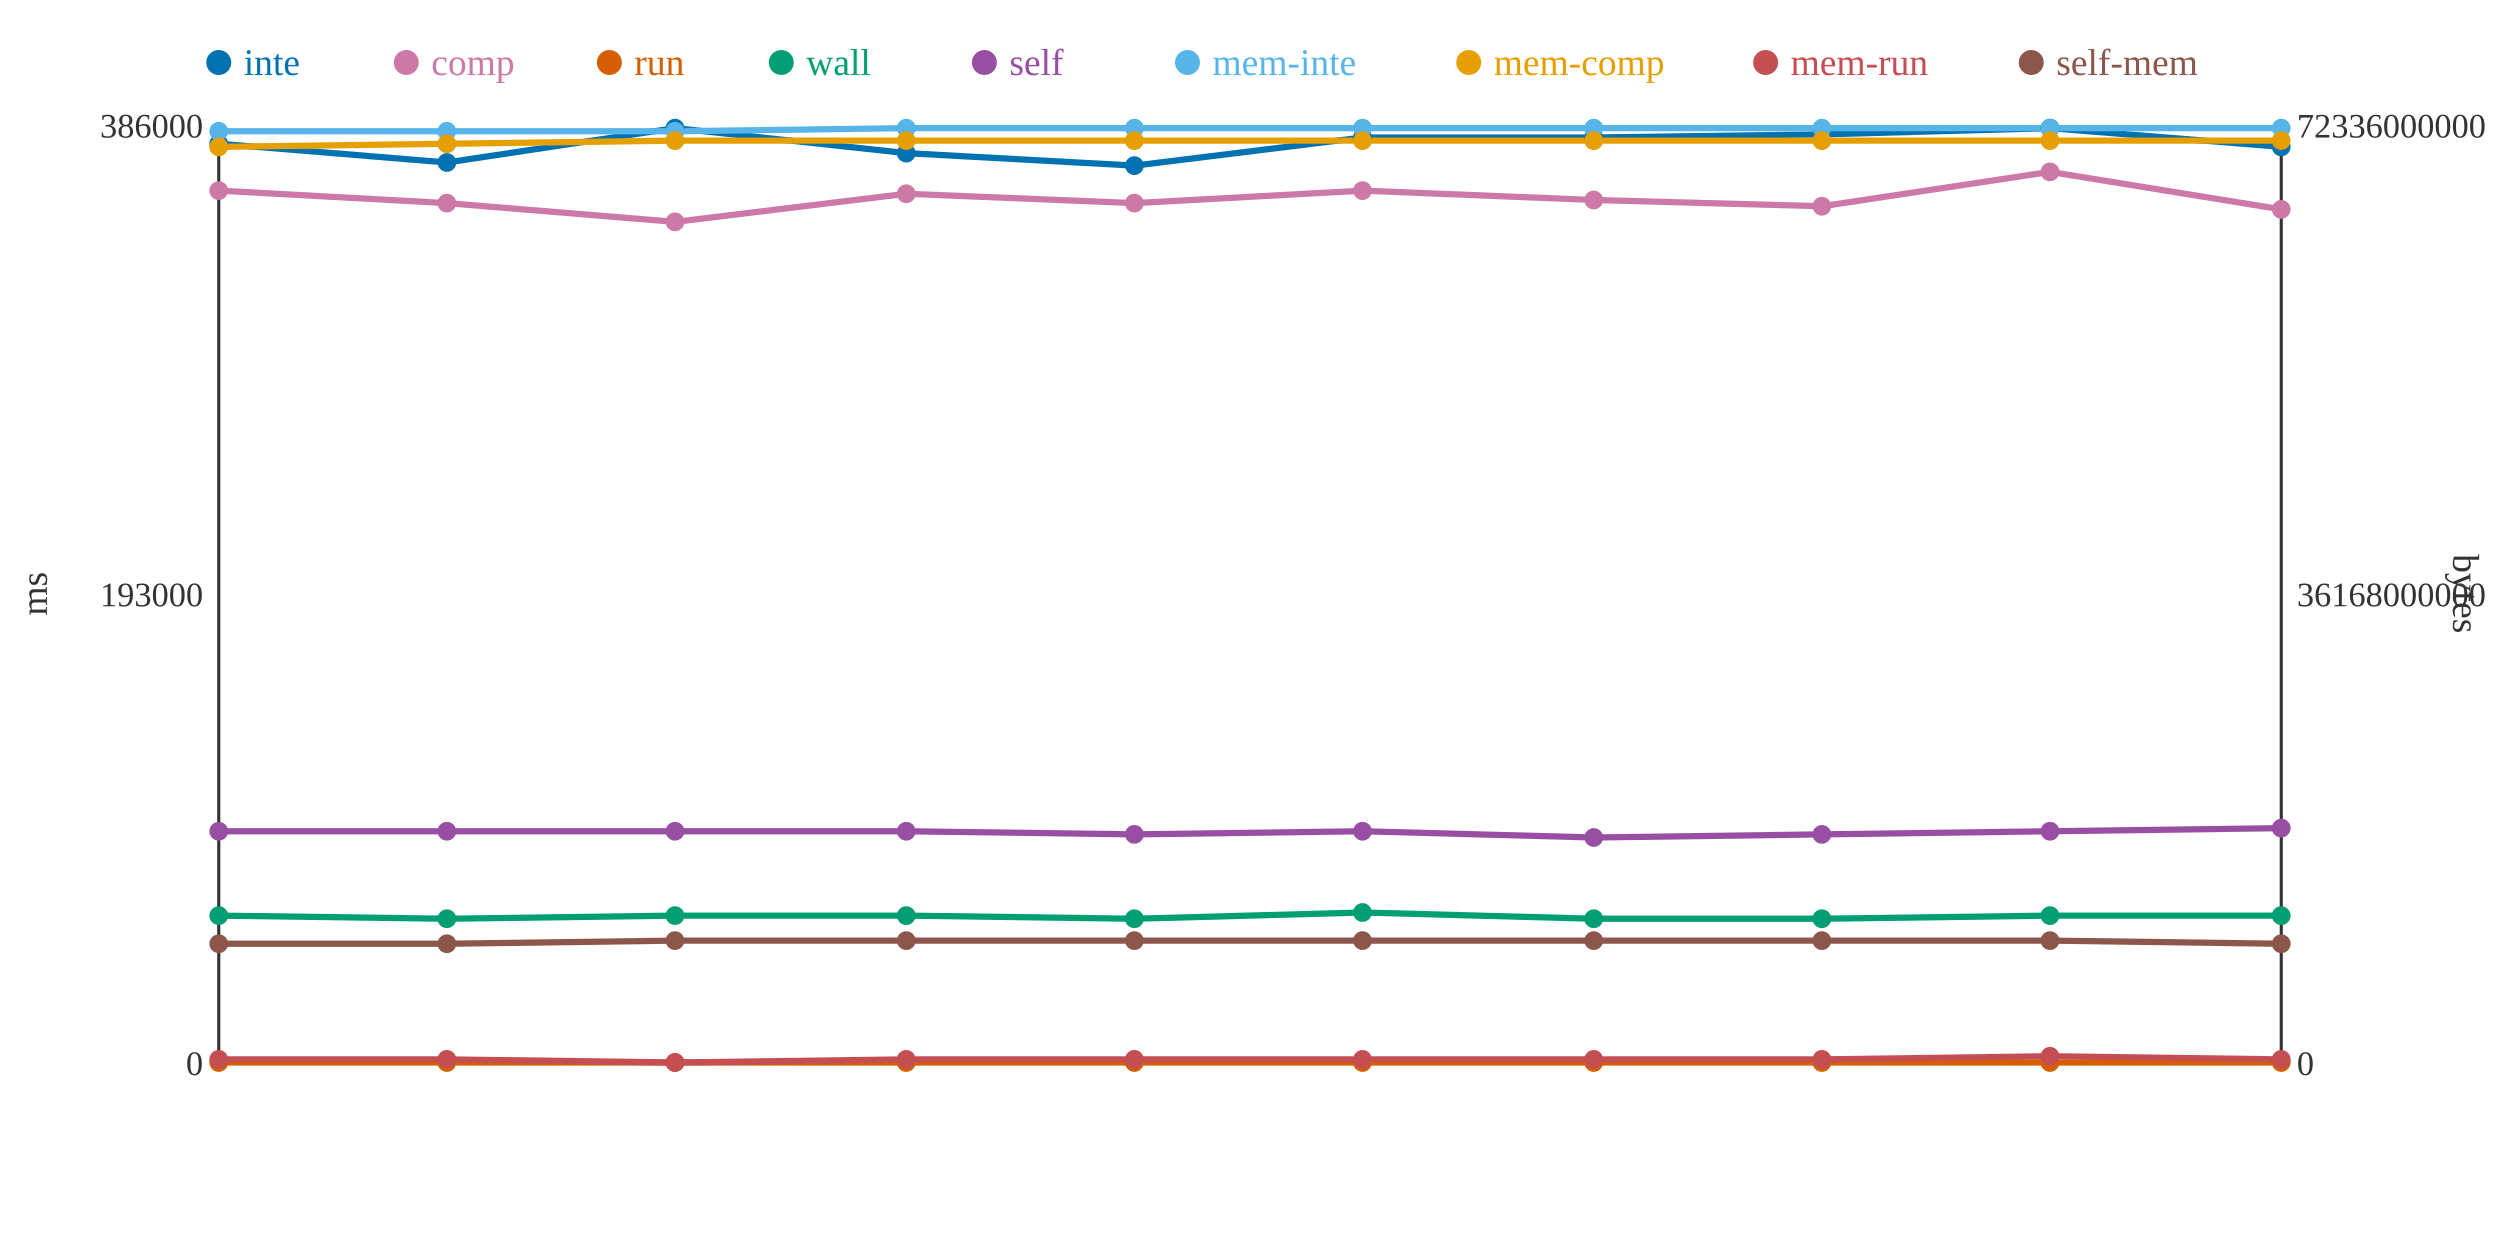
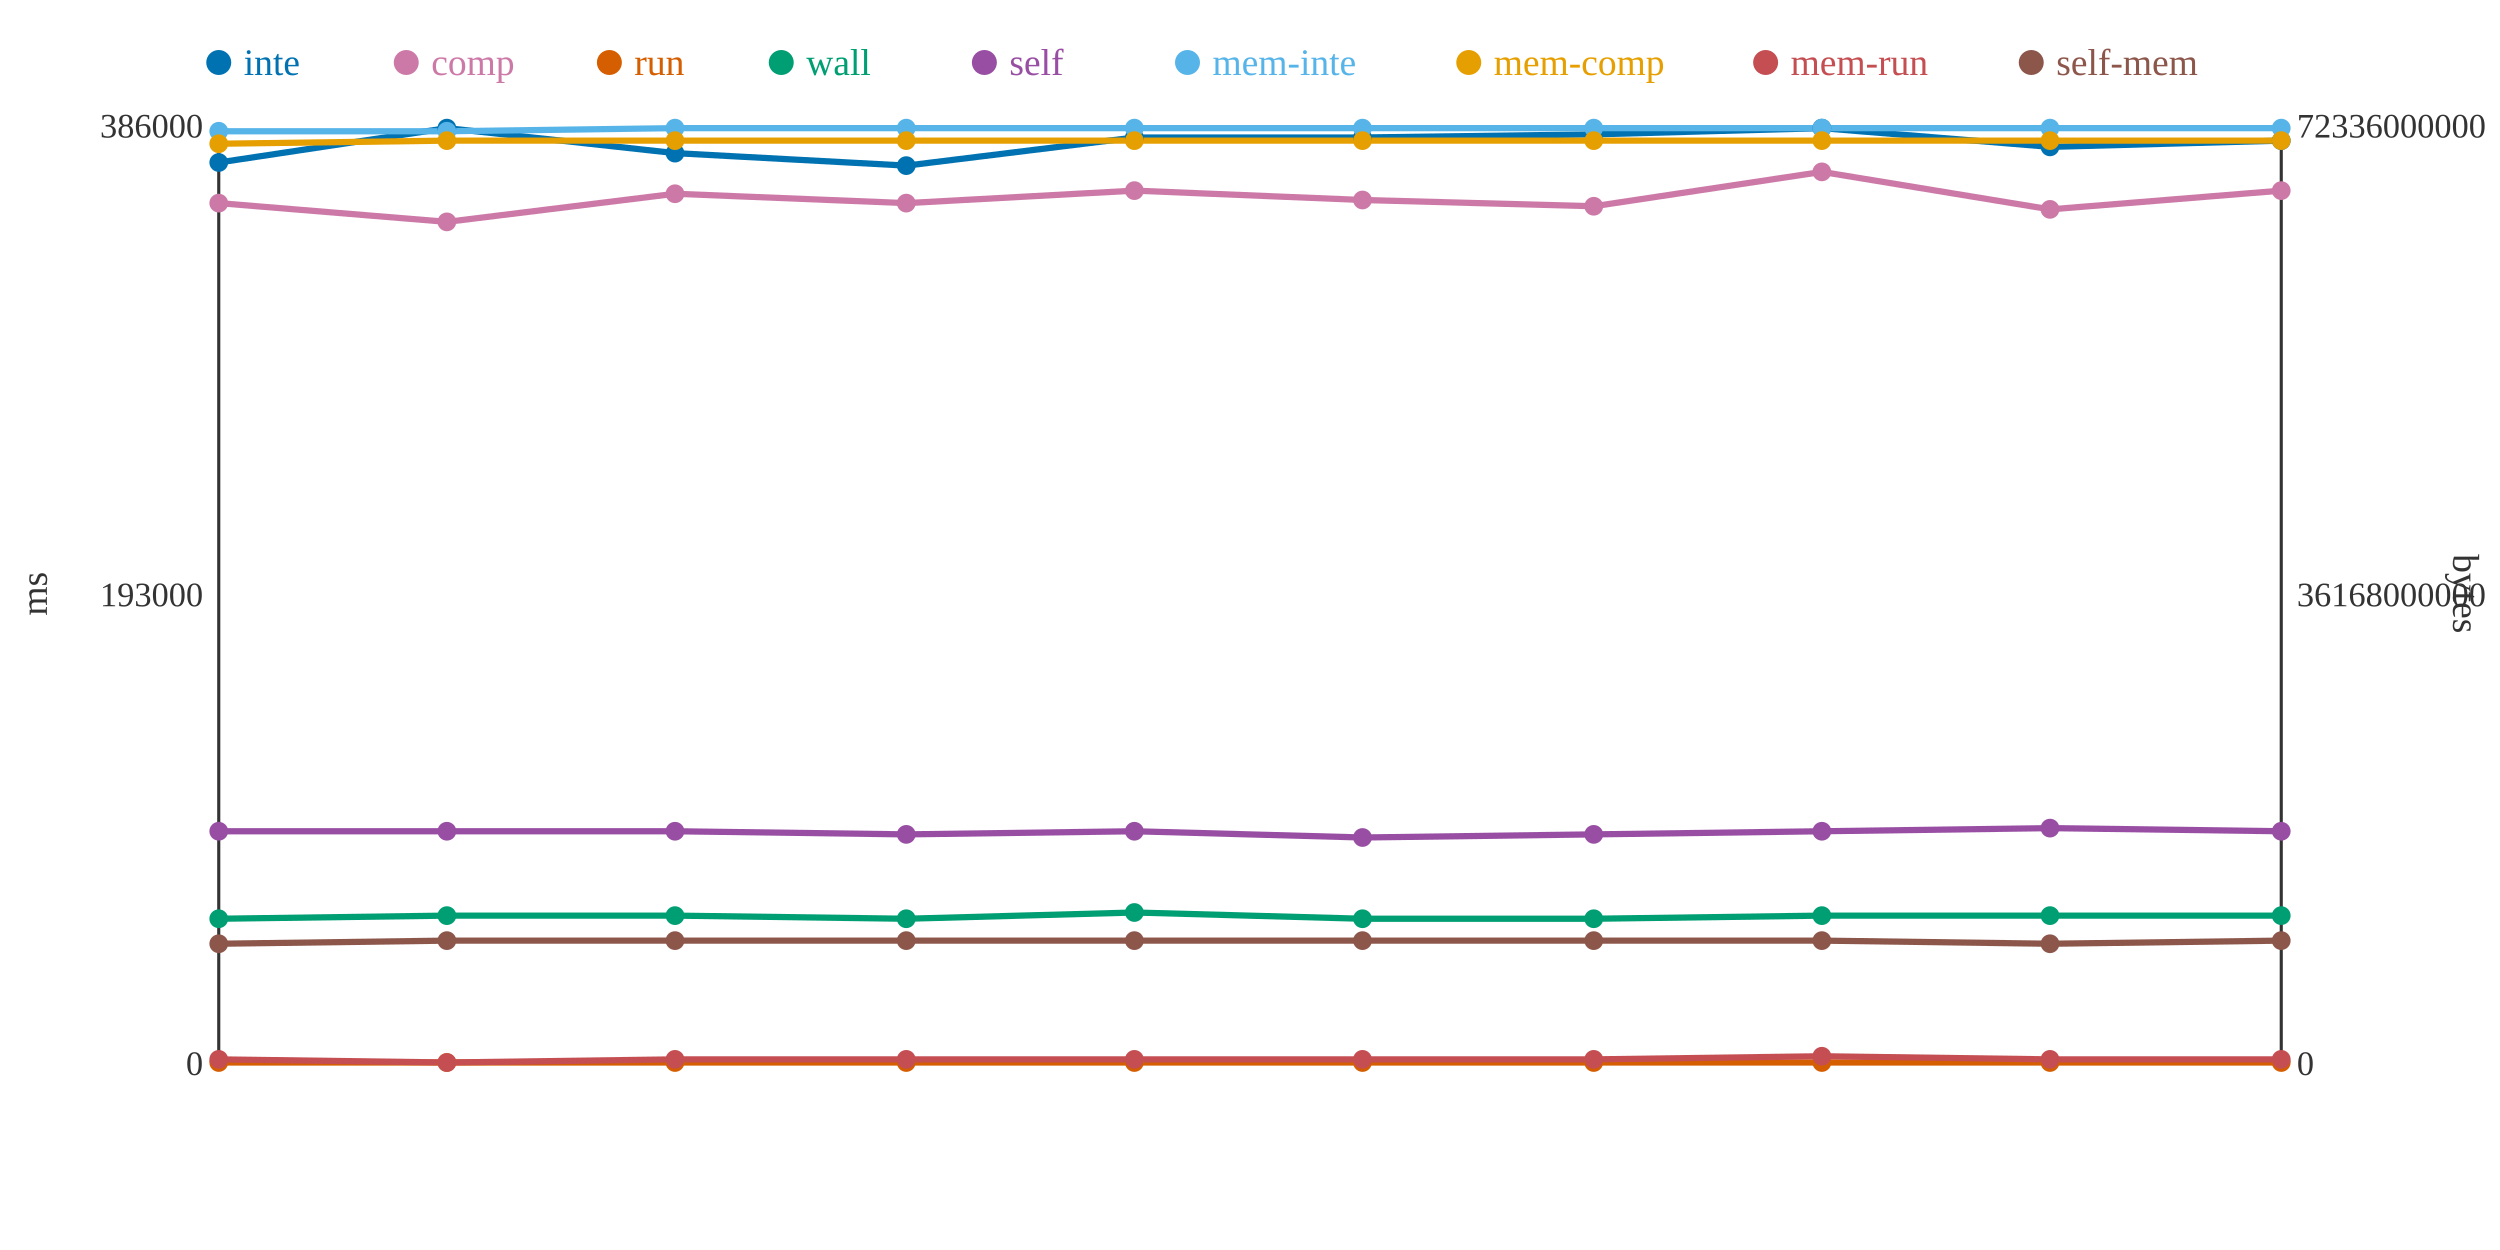
<svg xmlns="http://www.w3.org/2000/svg" width="800" height="400">
  <rect width="800" height="400" fill="white" />
  <line x1="70" y1="40" x2="70" y2="340" stroke="#333" stroke-width="1" />
  <line x1="70" y1="340" x2="730" y2="340" stroke="#333" stroke-width="1" />
  <line x1="730" y1="40" x2="730" y2="340" stroke="#333" stroke-width="1" />
  <text x="65" y="344" text-anchor="end" font-size="11" fill="#333">0</text>
  <text x="65" y="194" text-anchor="end" font-size="11" fill="#333">193000</text>
  <text x="65" y="44" text-anchor="end" font-size="11" fill="#333">386000</text>
  <text x="15" y="190" text-anchor="middle" font-size="12" fill="#333" transform="rotate(-90 15 190)">ms</text>
  <text x="735" y="344" text-anchor="start" font-size="11" fill="#333">0</text>
  <text x="735" y="194" text-anchor="start" font-size="11" fill="#333">36168000000</text>
  <text x="735" y="44" text-anchor="start" font-size="11" fill="#333">72336000000</text>
  <text x="785" y="190" text-anchor="middle" font-size="12" fill="#333" transform="rotate(90 785 190)">bytes</text>
-   <polyline points="70,46 143,52 216,41 290,49 363,53 436,44 510,44 583,43 656,41 730,47" fill="none" stroke="#0072B2" stroke-width="2" />
-   <polyline points="70,61 143,65 216,71 290,62 363,65 436,61 510,64 583,66 656,55 730,67" fill="none" stroke="#CC79A7" stroke-width="2" />
+   <polyline points="70,52 143,41 216,49 290,53 363,44 436,44 510,43 583,41 656,47 730,45" fill="none" stroke="#0072B2" stroke-width="2" />
+   <polyline points="70,65 143,71 216,62 290,65 363,61 436,64 510,66 583,55 656,67 730,61" fill="none" stroke="#CC79A7" stroke-width="2" />
  <polyline points="70,340 143,340 216,340 290,340 363,340 436,340 510,340 583,340 656,340 730,340" fill="none" stroke="#D55E00" stroke-width="2" />
-   <polyline points="70,293 143,294 216,293 290,293 363,294 436,292 510,294 583,294 656,293 730,293" fill="none" stroke="#009E73" stroke-width="2" />
-   <polyline points="70,266 143,266 216,266 290,266 363,267 436,266 510,268 583,267 656,266 730,265" fill="none" stroke="#984EA3" stroke-width="2" />
-   <polyline points="70,42 143,42 216,42 290,41 363,41 436,41 510,41 583,41 656,41 730,41" fill="none" stroke="#56B4E9" stroke-width="2" />
-   <polyline points="70,47 143,46 216,45 290,45 363,45 436,45 510,45 583,45 656,45 730,45" fill="none" stroke="#E69F00" stroke-width="2" />
-   <polyline points="70,339 143,339 216,340 290,339 363,339 436,339 510,339 583,339 656,338 730,339" fill="none" stroke="#C44E52" stroke-width="2" />
-   <polyline points="70,302 143,302 216,301 290,301 363,301 436,301 510,301 583,301 656,301 730,302" fill="none" stroke="#8C564B" stroke-width="2" />
-   <circle cx="70" cy="46" r="3" fill="#0072B2" />
-   <circle cx="70" cy="61" r="3" fill="#CC79A7" />
+   <polyline points="70,294 143,293 216,293 290,294 363,292 436,294 510,294 583,293 656,293 730,293" fill="none" stroke="#009E73" stroke-width="2" />
+   <polyline points="70,266 143,266 216,266 290,267 363,266 436,268 510,267 583,266 656,265 730,266" fill="none" stroke="#984EA3" stroke-width="2" />
+   <polyline points="70,42 143,42 216,41 290,41 363,41 436,41 510,41 583,41 656,41 730,41" fill="none" stroke="#56B4E9" stroke-width="2" />
+   <polyline points="70,46 143,45 216,45 290,45 363,45 436,45 510,45 583,45 656,45 730,45" fill="none" stroke="#E69F00" stroke-width="2" />
+   <polyline points="70,339 143,340 216,339 290,339 363,339 436,339 510,339 583,338 656,339 730,339" fill="none" stroke="#C44E52" stroke-width="2" />
+   <polyline points="70,302 143,301 216,301 290,301 363,301 436,301 510,301 583,301 656,302 730,301" fill="none" stroke="#8C564B" stroke-width="2" />
+   <circle cx="70" cy="52" r="3" fill="#0072B2" />
+   <circle cx="70" cy="65" r="3" fill="#CC79A7" />
  <circle cx="70" cy="340" r="3" fill="#D55E00" />
-   <circle cx="70" cy="293" r="3" fill="#009E73" />
+   <circle cx="70" cy="294" r="3" fill="#009E73" />
  <circle cx="70" cy="266" r="3" fill="#984EA3" />
  <circle cx="70" cy="42" r="3" fill="#56B4E9" />
-   <circle cx="70" cy="47" r="3" fill="#E69F00" />
+   <circle cx="70" cy="46" r="3" fill="#E69F00" />
  <circle cx="70" cy="339" r="3" fill="#C44E52" />
  <circle cx="70" cy="302" r="3" fill="#8C564B" />
-   <circle cx="143" cy="52" r="3" fill="#0072B2" />
-   <circle cx="143" cy="65" r="3" fill="#CC79A7" />
+   <circle cx="143" cy="41" r="3" fill="#0072B2" />
+   <circle cx="143" cy="71" r="3" fill="#CC79A7" />
  <circle cx="143" cy="340" r="3" fill="#D55E00" />
-   <circle cx="143" cy="294" r="3" fill="#009E73" />
+   <circle cx="143" cy="293" r="3" fill="#009E73" />
  <circle cx="143" cy="266" r="3" fill="#984EA3" />
  <circle cx="143" cy="42" r="3" fill="#56B4E9" />
-   <circle cx="143" cy="46" r="3" fill="#E69F00" />
-   <circle cx="143" cy="339" r="3" fill="#C44E52" />
-   <circle cx="143" cy="302" r="3" fill="#8C564B" />
-   <circle cx="216" cy="41" r="3" fill="#0072B2" />
-   <circle cx="216" cy="71" r="3" fill="#CC79A7" />
+   <circle cx="143" cy="45" r="3" fill="#E69F00" />
+   <circle cx="143" cy="340" r="3" fill="#C44E52" />
+   <circle cx="143" cy="301" r="3" fill="#8C564B" />
+   <circle cx="216" cy="49" r="3" fill="#0072B2" />
+   <circle cx="216" cy="62" r="3" fill="#CC79A7" />
  <circle cx="216" cy="340" r="3" fill="#D55E00" />
  <circle cx="216" cy="293" r="3" fill="#009E73" />
  <circle cx="216" cy="266" r="3" fill="#984EA3" />
-   <circle cx="216" cy="42" r="3" fill="#56B4E9" />
+   <circle cx="216" cy="41" r="3" fill="#56B4E9" />
  <circle cx="216" cy="45" r="3" fill="#E69F00" />
-   <circle cx="216" cy="340" r="3" fill="#C44E52" />
+   <circle cx="216" cy="339" r="3" fill="#C44E52" />
  <circle cx="216" cy="301" r="3" fill="#8C564B" />
-   <circle cx="290" cy="49" r="3" fill="#0072B2" />
-   <circle cx="290" cy="62" r="3" fill="#CC79A7" />
+   <circle cx="290" cy="53" r="3" fill="#0072B2" />
+   <circle cx="290" cy="65" r="3" fill="#CC79A7" />
  <circle cx="290" cy="340" r="3" fill="#D55E00" />
-   <circle cx="290" cy="293" r="3" fill="#009E73" />
-   <circle cx="290" cy="266" r="3" fill="#984EA3" />
+   <circle cx="290" cy="294" r="3" fill="#009E73" />
+   <circle cx="290" cy="267" r="3" fill="#984EA3" />
  <circle cx="290" cy="41" r="3" fill="#56B4E9" />
  <circle cx="290" cy="45" r="3" fill="#E69F00" />
  <circle cx="290" cy="339" r="3" fill="#C44E52" />
  <circle cx="290" cy="301" r="3" fill="#8C564B" />
-   <circle cx="363" cy="53" r="3" fill="#0072B2" />
-   <circle cx="363" cy="65" r="3" fill="#CC79A7" />
+   <circle cx="363" cy="44" r="3" fill="#0072B2" />
+   <circle cx="363" cy="61" r="3" fill="#CC79A7" />
  <circle cx="363" cy="340" r="3" fill="#D55E00" />
-   <circle cx="363" cy="294" r="3" fill="#009E73" />
-   <circle cx="363" cy="267" r="3" fill="#984EA3" />
+   <circle cx="363" cy="292" r="3" fill="#009E73" />
+   <circle cx="363" cy="266" r="3" fill="#984EA3" />
  <circle cx="363" cy="41" r="3" fill="#56B4E9" />
  <circle cx="363" cy="45" r="3" fill="#E69F00" />
  <circle cx="363" cy="339" r="3" fill="#C44E52" />
  <circle cx="363" cy="301" r="3" fill="#8C564B" />
  <circle cx="436" cy="44" r="3" fill="#0072B2" />
-   <circle cx="436" cy="61" r="3" fill="#CC79A7" />
+   <circle cx="436" cy="64" r="3" fill="#CC79A7" />
  <circle cx="436" cy="340" r="3" fill="#D55E00" />
-   <circle cx="436" cy="292" r="3" fill="#009E73" />
-   <circle cx="436" cy="266" r="3" fill="#984EA3" />
+   <circle cx="436" cy="294" r="3" fill="#009E73" />
+   <circle cx="436" cy="268" r="3" fill="#984EA3" />
  <circle cx="436" cy="41" r="3" fill="#56B4E9" />
  <circle cx="436" cy="45" r="3" fill="#E69F00" />
  <circle cx="436" cy="339" r="3" fill="#C44E52" />
  <circle cx="436" cy="301" r="3" fill="#8C564B" />
-   <circle cx="510" cy="44" r="3" fill="#0072B2" />
-   <circle cx="510" cy="64" r="3" fill="#CC79A7" />
+   <circle cx="510" cy="43" r="3" fill="#0072B2" />
+   <circle cx="510" cy="66" r="3" fill="#CC79A7" />
  <circle cx="510" cy="340" r="3" fill="#D55E00" />
  <circle cx="510" cy="294" r="3" fill="#009E73" />
-   <circle cx="510" cy="268" r="3" fill="#984EA3" />
+   <circle cx="510" cy="267" r="3" fill="#984EA3" />
  <circle cx="510" cy="41" r="3" fill="#56B4E9" />
  <circle cx="510" cy="45" r="3" fill="#E69F00" />
  <circle cx="510" cy="339" r="3" fill="#C44E52" />
  <circle cx="510" cy="301" r="3" fill="#8C564B" />
-   <circle cx="583" cy="43" r="3" fill="#0072B2" />
-   <circle cx="583" cy="66" r="3" fill="#CC79A7" />
+   <circle cx="583" cy="41" r="3" fill="#0072B2" />
+   <circle cx="583" cy="55" r="3" fill="#CC79A7" />
  <circle cx="583" cy="340" r="3" fill="#D55E00" />
-   <circle cx="583" cy="294" r="3" fill="#009E73" />
-   <circle cx="583" cy="267" r="3" fill="#984EA3" />
+   <circle cx="583" cy="293" r="3" fill="#009E73" />
+   <circle cx="583" cy="266" r="3" fill="#984EA3" />
  <circle cx="583" cy="41" r="3" fill="#56B4E9" />
  <circle cx="583" cy="45" r="3" fill="#E69F00" />
-   <circle cx="583" cy="339" r="3" fill="#C44E52" />
+   <circle cx="583" cy="338" r="3" fill="#C44E52" />
  <circle cx="583" cy="301" r="3" fill="#8C564B" />
-   <circle cx="656" cy="41" r="3" fill="#0072B2" />
-   <circle cx="656" cy="55" r="3" fill="#CC79A7" />
+   <circle cx="656" cy="47" r="3" fill="#0072B2" />
+   <circle cx="656" cy="67" r="3" fill="#CC79A7" />
  <circle cx="656" cy="340" r="3" fill="#D55E00" />
  <circle cx="656" cy="293" r="3" fill="#009E73" />
-   <circle cx="656" cy="266" r="3" fill="#984EA3" />
+   <circle cx="656" cy="265" r="3" fill="#984EA3" />
  <circle cx="656" cy="41" r="3" fill="#56B4E9" />
  <circle cx="656" cy="45" r="3" fill="#E69F00" />
-   <circle cx="656" cy="338" r="3" fill="#C44E52" />
-   <circle cx="656" cy="301" r="3" fill="#8C564B" />
-   <circle cx="730" cy="47" r="3" fill="#0072B2" />
-   <circle cx="730" cy="67" r="3" fill="#CC79A7" />
+   <circle cx="656" cy="339" r="3" fill="#C44E52" />
+   <circle cx="656" cy="302" r="3" fill="#8C564B" />
+   <circle cx="730" cy="45" r="3" fill="#0072B2" />
+   <circle cx="730" cy="61" r="3" fill="#CC79A7" />
  <circle cx="730" cy="340" r="3" fill="#D55E00" />
  <circle cx="730" cy="293" r="3" fill="#009E73" />
-   <circle cx="730" cy="265" r="3" fill="#984EA3" />
+   <circle cx="730" cy="266" r="3" fill="#984EA3" />
  <circle cx="730" cy="41" r="3" fill="#56B4E9" />
  <circle cx="730" cy="45" r="3" fill="#E69F00" />
  <circle cx="730" cy="339" r="3" fill="#C44E52" />
-   <circle cx="730" cy="302" r="3" fill="#8C564B" />
+   <circle cx="730" cy="301" r="3" fill="#8C564B" />
  <circle cx="70" cy="20" r="4" fill="#0072B2" />
  <text x="78" y="24" text-anchor="start" font-size="12" fill="#0072B2">inte</text>
  <circle cx="130" cy="20" r="4" fill="#CC79A7" />
  <text x="138" y="24" text-anchor="start" font-size="12" fill="#CC79A7">comp</text>
  <circle cx="195" cy="20" r="4" fill="#D55E00" />
  <text x="203" y="24" text-anchor="start" font-size="12" fill="#D55E00">run</text>
  <circle cx="250" cy="20" r="4" fill="#009E73" />
  <text x="258" y="24" text-anchor="start" font-size="12" fill="#009E73">wall</text>
  <circle cx="315" cy="20" r="4" fill="#984EA3" />
  <text x="323" y="24" text-anchor="start" font-size="12" fill="#984EA3">self</text>
  <circle cx="380" cy="20" r="4" fill="#56B4E9" />
  <text x="388" y="24" text-anchor="start" font-size="12" fill="#56B4E9">mem-inte</text>
  <circle cx="470" cy="20" r="4" fill="#E69F00" />
  <text x="478" y="24" text-anchor="start" font-size="12" fill="#E69F00">mem-comp</text>
  <circle cx="565" cy="20" r="4" fill="#C44E52" />
  <text x="573" y="24" text-anchor="start" font-size="12" fill="#C44E52">mem-run</text>
  <circle cx="650" cy="20" r="4" fill="#8C564B" />
  <text x="658" y="24" text-anchor="start" font-size="12" fill="#8C564B">self-mem</text>
</svg>
